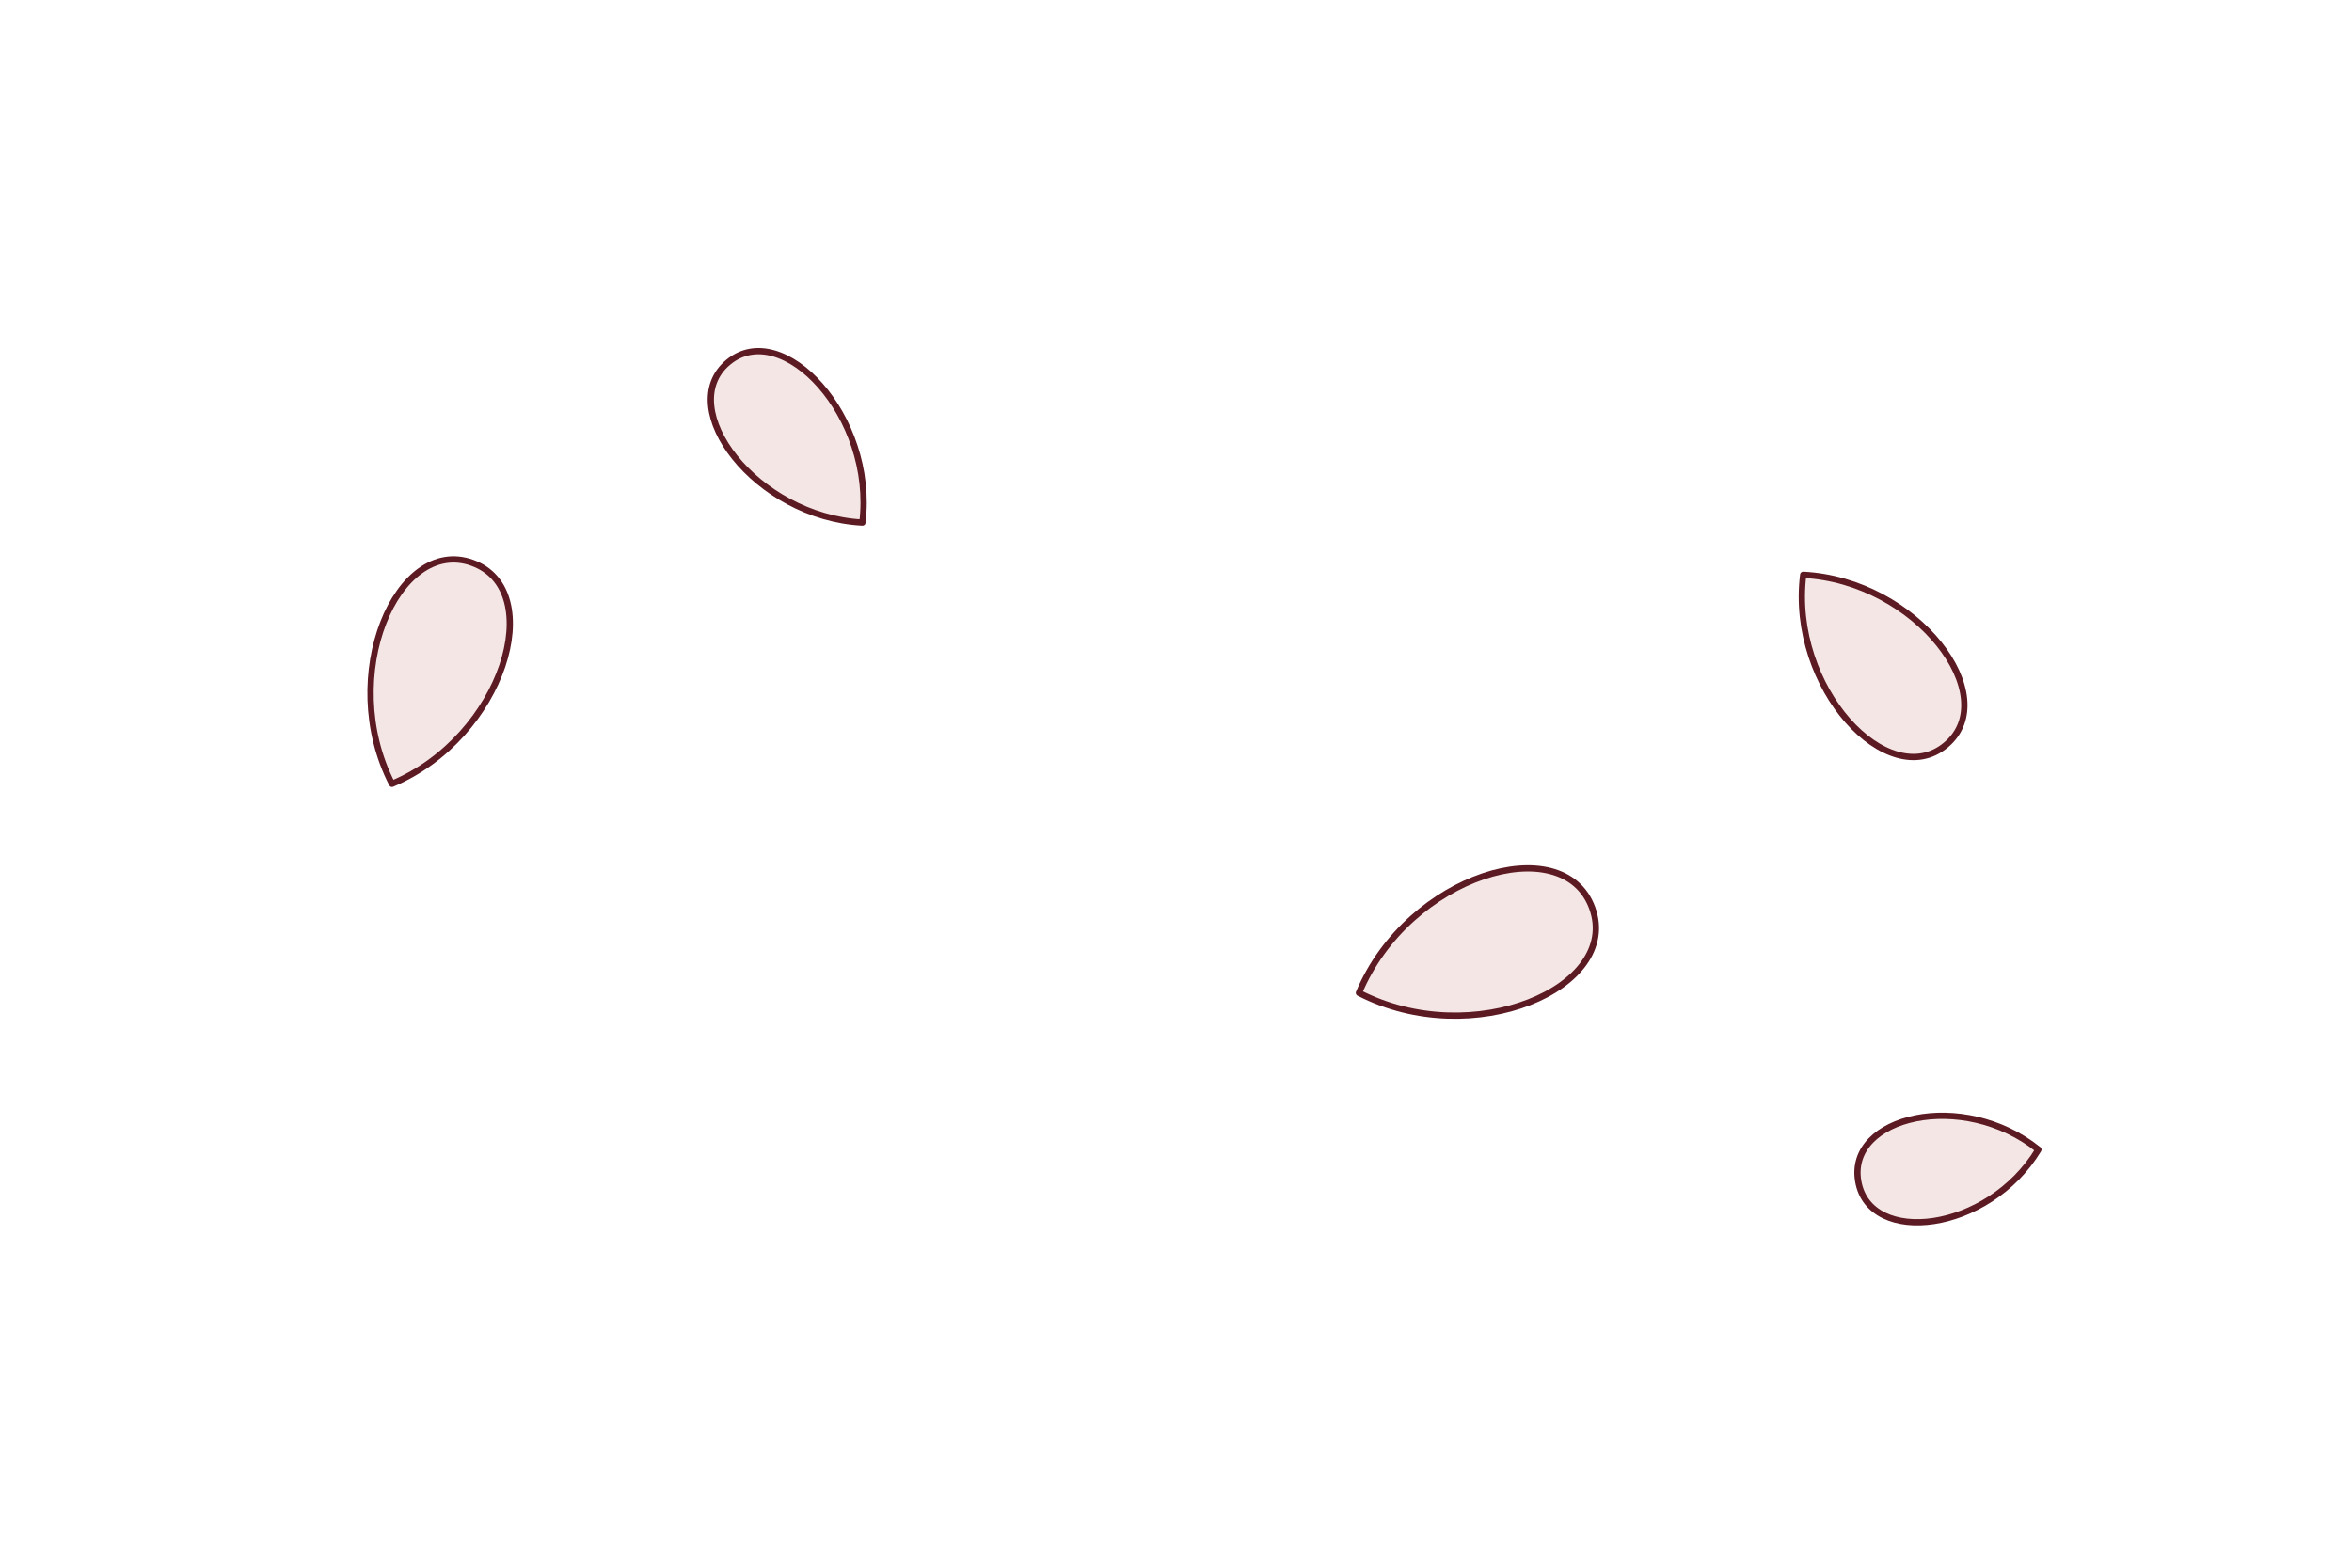
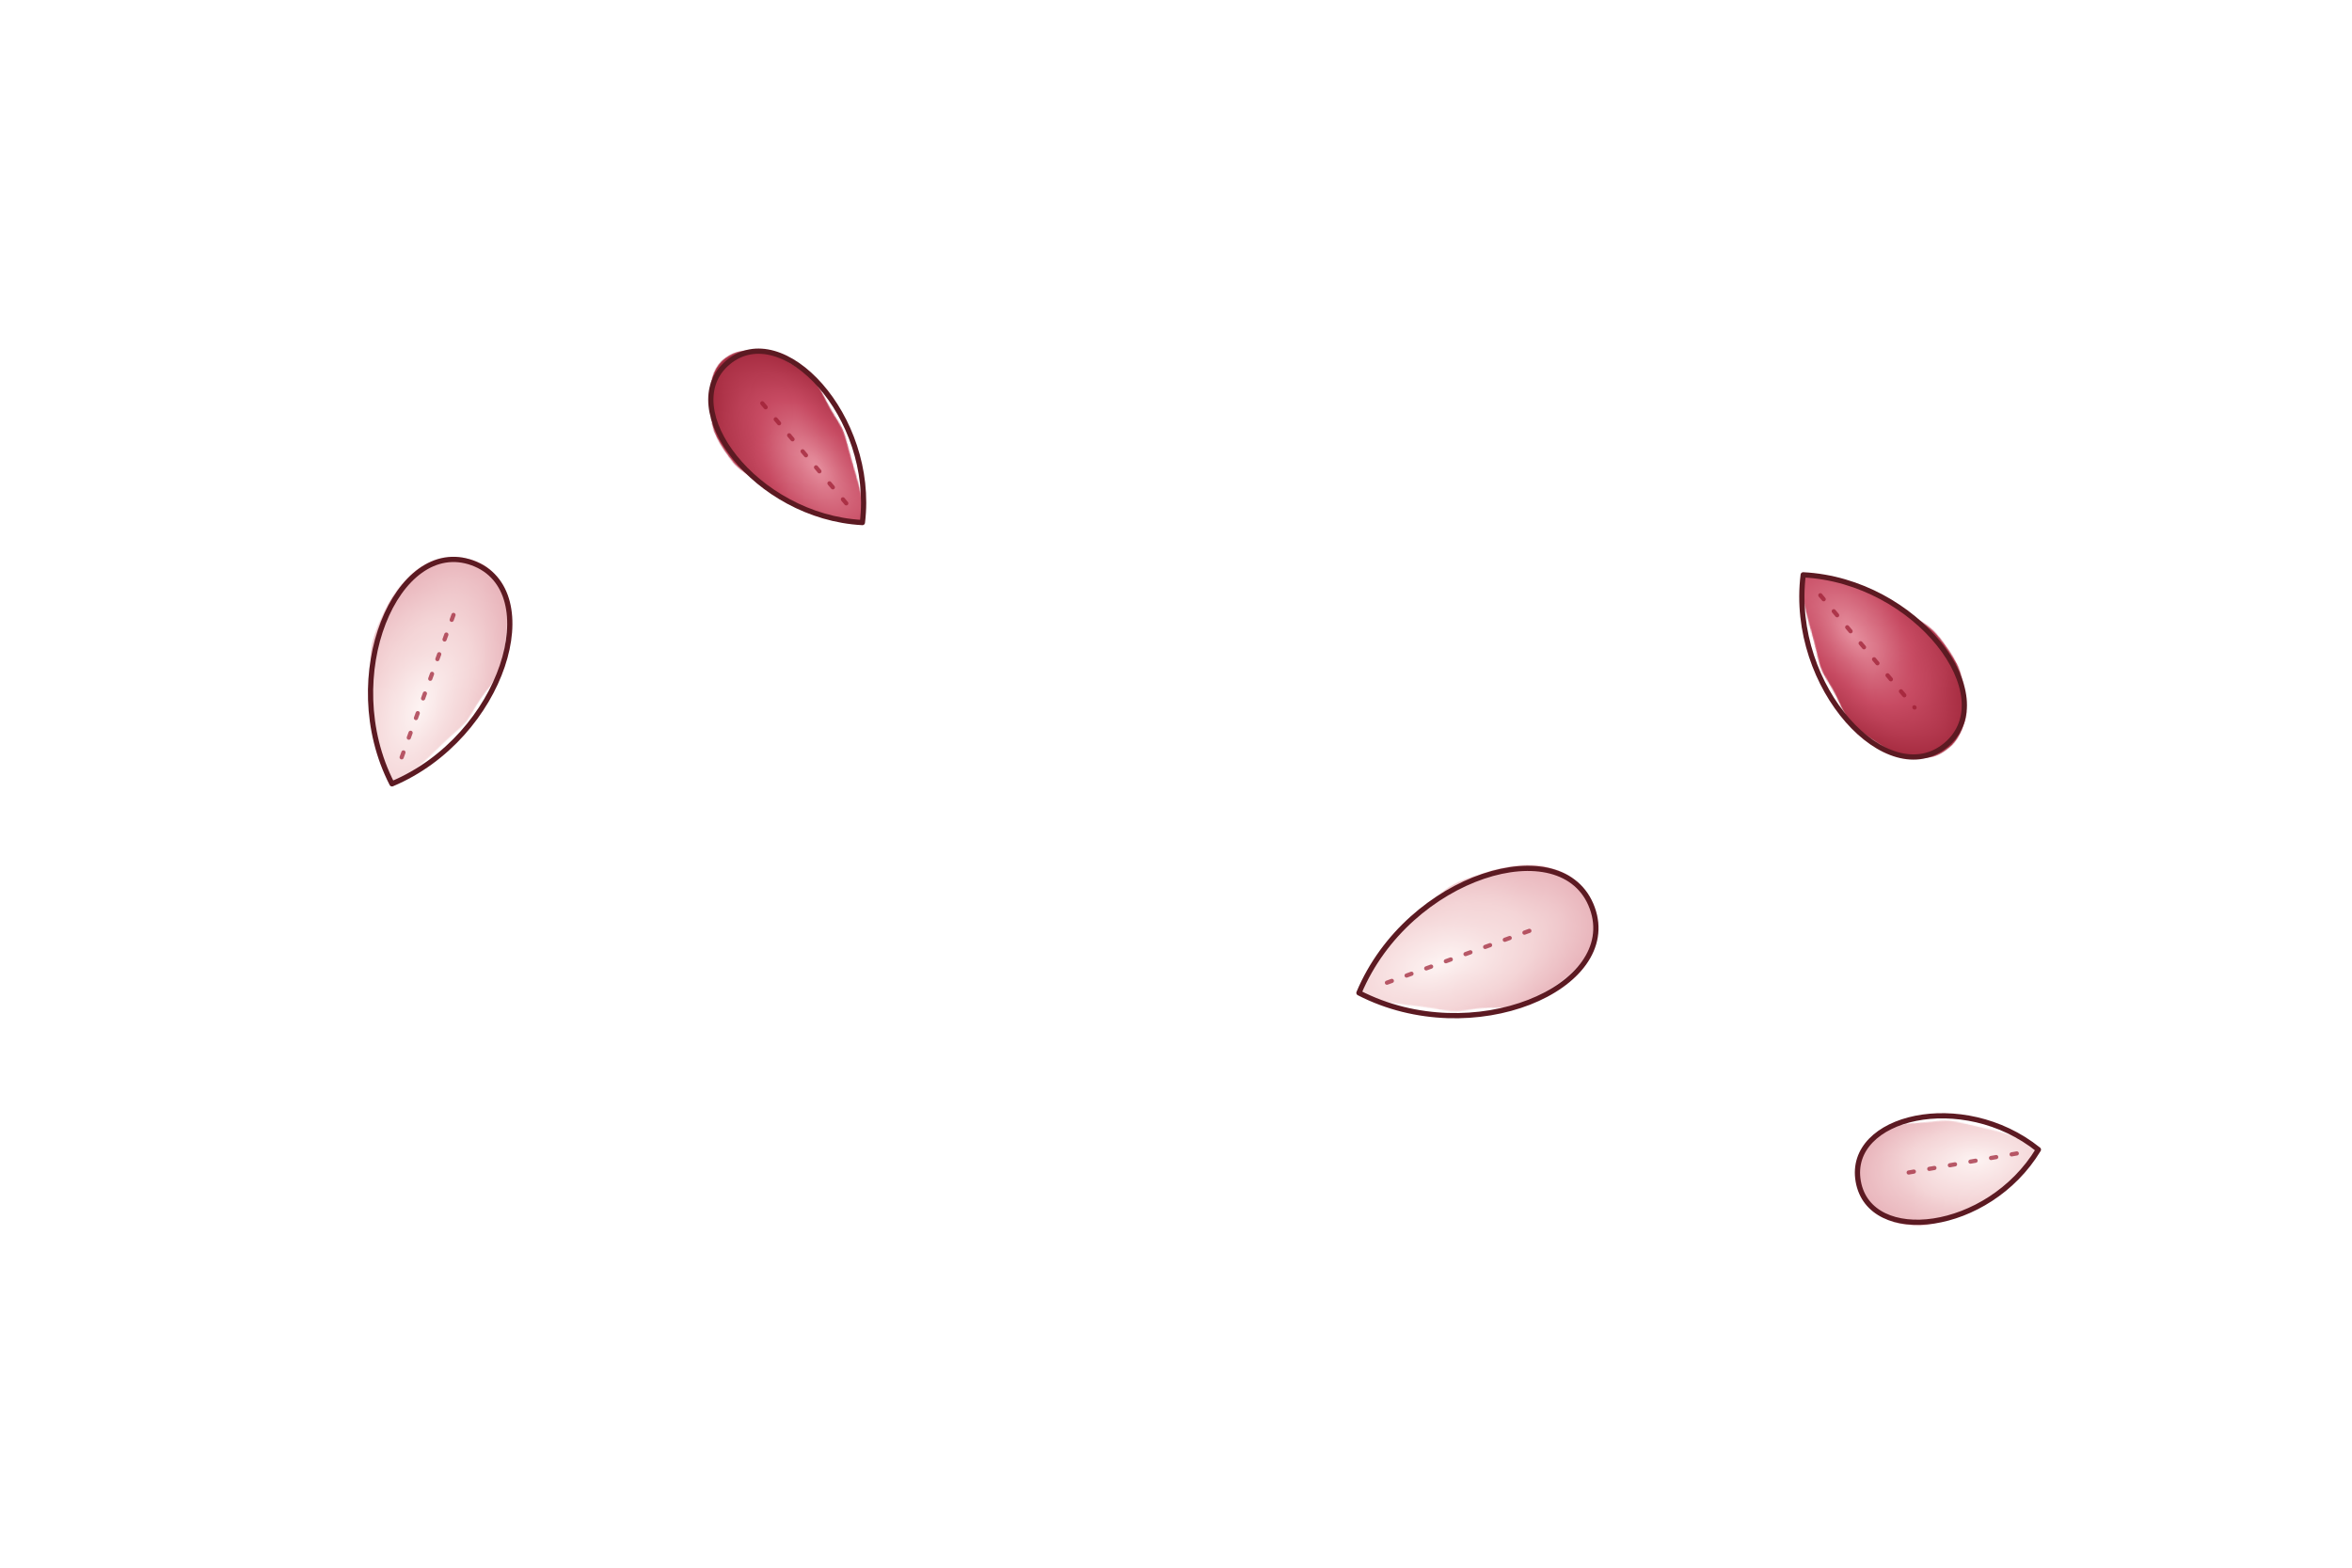
<svg xmlns="http://www.w3.org/2000/svg" viewBox="0 0 900 600" fill="none" stroke="#5C1A22" stroke-width="2.4" stroke-linecap="round" stroke-linejoin="round">
-   <path transform="translate(150 300) rotate(20)" d="M0 0 C -34 -31.5, -30.6 -90, 0 -90 C 30.6 -90, 34 -31.5, 0 0 Z" fill="#F3E3E1" fill-opacity="0.9" />
-   <path transform="translate(330 200) rotate(-40)" d="M0 0 C -30 -28, -27 -80, 0 -80 C 27 -80, 30 -28, 0 0 Z" fill="#F3E3E1" fill-opacity="0.9" />
-   <path transform="translate(520 380) rotate(70)" d="M0 0 C -36 -33.25, -32.4 -95, 0 -95 C 32.4 -95, 36 -33.25, 0 0 Z" fill="#F3E3E1" fill-opacity="0.9" />
-   <path transform="translate(690 220) rotate(140)" d="M0 0 C -32 -29.75, -28.8 -85, 0 -85 C 28.8 -85, 32 -29.75, 0 0 Z" fill="#F3E3E1" fill-opacity="0.9" />
-   <path transform="translate(780 440) rotate(-100)" d="M0 0 C -28 -24.5, -25.2 -70, 0 -70 C 25.2 -70, 28 -24.5, 0 0 Z" fill="#F3E3E1" fill-opacity="0.9" />
+   <defs>
+     <radialGradient id="gb" cx="50%" cy="65%" r="70%">
+       <stop offset="0" stop-color="#fdf3f2" />
+       <stop offset=".55" stop-color="#f3d2d4" />
+       <stop offset="1" stop-color="#e5aab2" />
+     </radialGradient>
+     <radialGradient id="gc" cx="50%" cy="65%" r="70%">
+       <stop offset="0" stop-color="#e58a9a" />
+       <stop offset=".55" stop-color="#c4415a" />
+       <stop offset="1" stop-color="#9b1b30" />
+     </radialGradient>
+     <radialGradient id="gg" cx="50%" cy="65%" r="70%">
+       <stop offset="0" stop-color="#f6e7c8" />
+       <stop offset="1" stop-color="#dcb878" />
+     </radialGradient>
+     <linearGradient id="gl" x1="0" y1="1" x2="1" y2="0">
+       <stop offset="0" stop-color="#7f8f6e" />
+       <stop offset="1" stop-color="#b5c0a2" />
+     </linearGradient>
+     <linearGradient id="gp" x1="0" y1="0" x2="1" y2="1">
+       <stop offset="0" stop-color="#f1e6d2" />
+       <stop offset="1" stop-color="#dcc9a6" />
+     </linearGradient>
+     <filter id="wc" x="-15%" y="-15%" width="130%" height="130%">
+       <feTurbulence type="fractalNoise" baseFrequency=".03" numOctaves="2" seed="4" result="n" />
+       <feDisplacementMap in="SourceGraphic" in2="n" scale="8" />
+     </filter>
+   </defs>
+   <g transform="translate(150 300) rotate(20)">
+     <path d="M0 0 C -34 -31.5, -30.6 -90, 0 -90 C 30.6 -90, 34 -31.5, 0 0 Z" fill="url(#gb)" fill-opacity="0.95" stroke="none" filter="url(#wc)" />
+     <path d="M0 0 C -34 -31.5, -30.6 -90, 0 -90 C 30.6 -90, 34 -31.5, 0 0 Z" stroke-width="2" />
+     <path d="M0 -10.8 L0 -70.2" stroke="#9B1B30" stroke-opacity=".7" stroke-width="1.6" stroke-dasharray="2 6" />
+   </g>
+   <g transform="translate(330 200) rotate(-40)">
+     <path d="M0 0 C -30 -28, -27 -80, 0 -80 C 27 -80, 30 -28, 0 0 Z" fill="url(#gc)" fill-opacity="0.95" stroke="none" filter="url(#wc)" />
+     <path d="M0 0 C -30 -28, -27 -80, 0 -80 C 27 -80, 30 -28, 0 0 Z" stroke-width="2" />
+     <path d="M0 -9.6 L0 -62.4" stroke="#9B1B30" stroke-opacity=".7" stroke-width="1.6" stroke-dasharray="2 6" />
+   </g>
+   <g transform="translate(520 380) rotate(70)">
+     <path d="M0 0 C -36 -33.25, -32.4 -95, 0 -95 C 32.4 -95, 36 -33.25, 0 0 Z" fill="url(#gb)" fill-opacity="0.95" stroke="none" filter="url(#wc)" />
+     <path d="M0 0 C -36 -33.25, -32.4 -95, 0 -95 C 32.4 -95, 36 -33.25, 0 0 Z" stroke-width="2" />
+     <path d="M0 -11.4 L0 -74.1" stroke="#9B1B30" stroke-opacity=".7" stroke-width="1.6" stroke-dasharray="2 6" />
+   </g>
+   <g transform="translate(690 220) rotate(140)">
+     <path d="M0 0 C -32 -29.75, -28.8 -85, 0 -85 C 28.8 -85, 32 -29.75, 0 0 Z" fill="url(#gc)" fill-opacity="0.95" stroke="none" filter="url(#wc)" />
+     <path d="M0 0 C -32 -29.75, -28.8 -85, 0 -85 C 28.8 -85, 32 -29.75, 0 0 Z" stroke-width="2" />
+     <path d="M0 -10.2 L0 -66.3" stroke="#9B1B30" stroke-opacity=".7" stroke-width="1.6" stroke-dasharray="2 6" />
+   </g>
+   <g transform="translate(780 440) rotate(-100)">
+     <path d="M0 0 C -28 -24.5, -25.2 -70, 0 -70 C 25.2 -70, 28 -24.5, 0 0 Z" fill="url(#gb)" fill-opacity="0.95" stroke="none" filter="url(#wc)" />
+     <path d="M0 0 C -28 -24.5, -25.2 -70, 0 -70 C 25.2 -70, 28 -24.5, 0 0 Z" stroke-width="2" />
+     <path d="M0 -8.4 L0 -54.6" stroke="#9B1B30" stroke-opacity=".7" stroke-width="1.6" stroke-dasharray="2 6" />
+   </g>
</svg>
